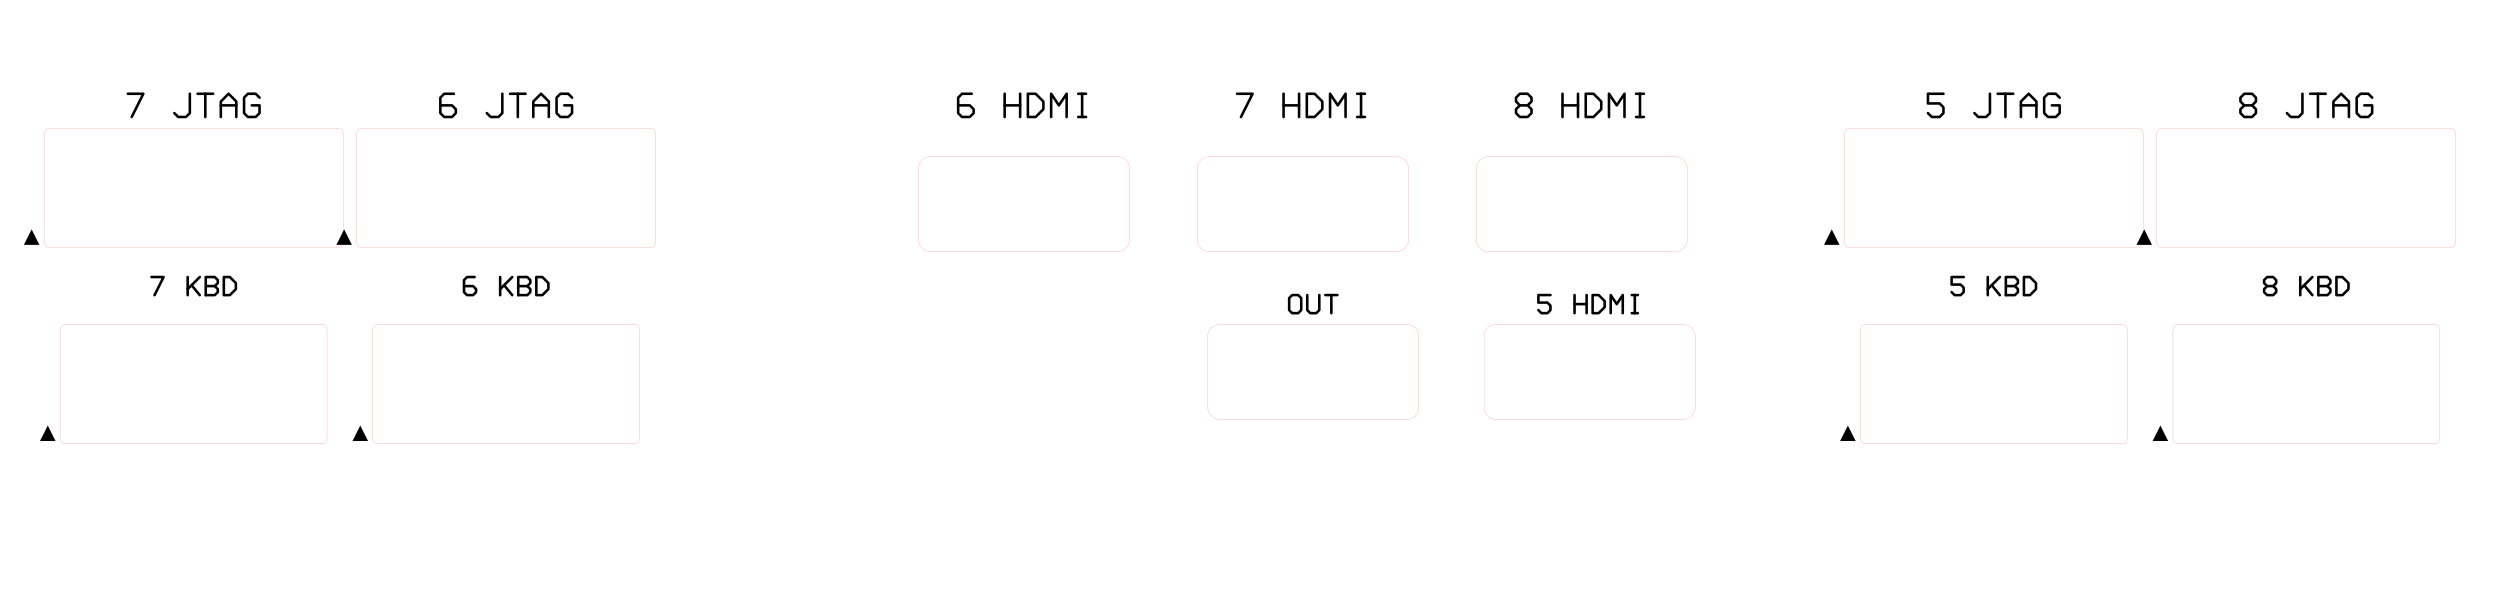
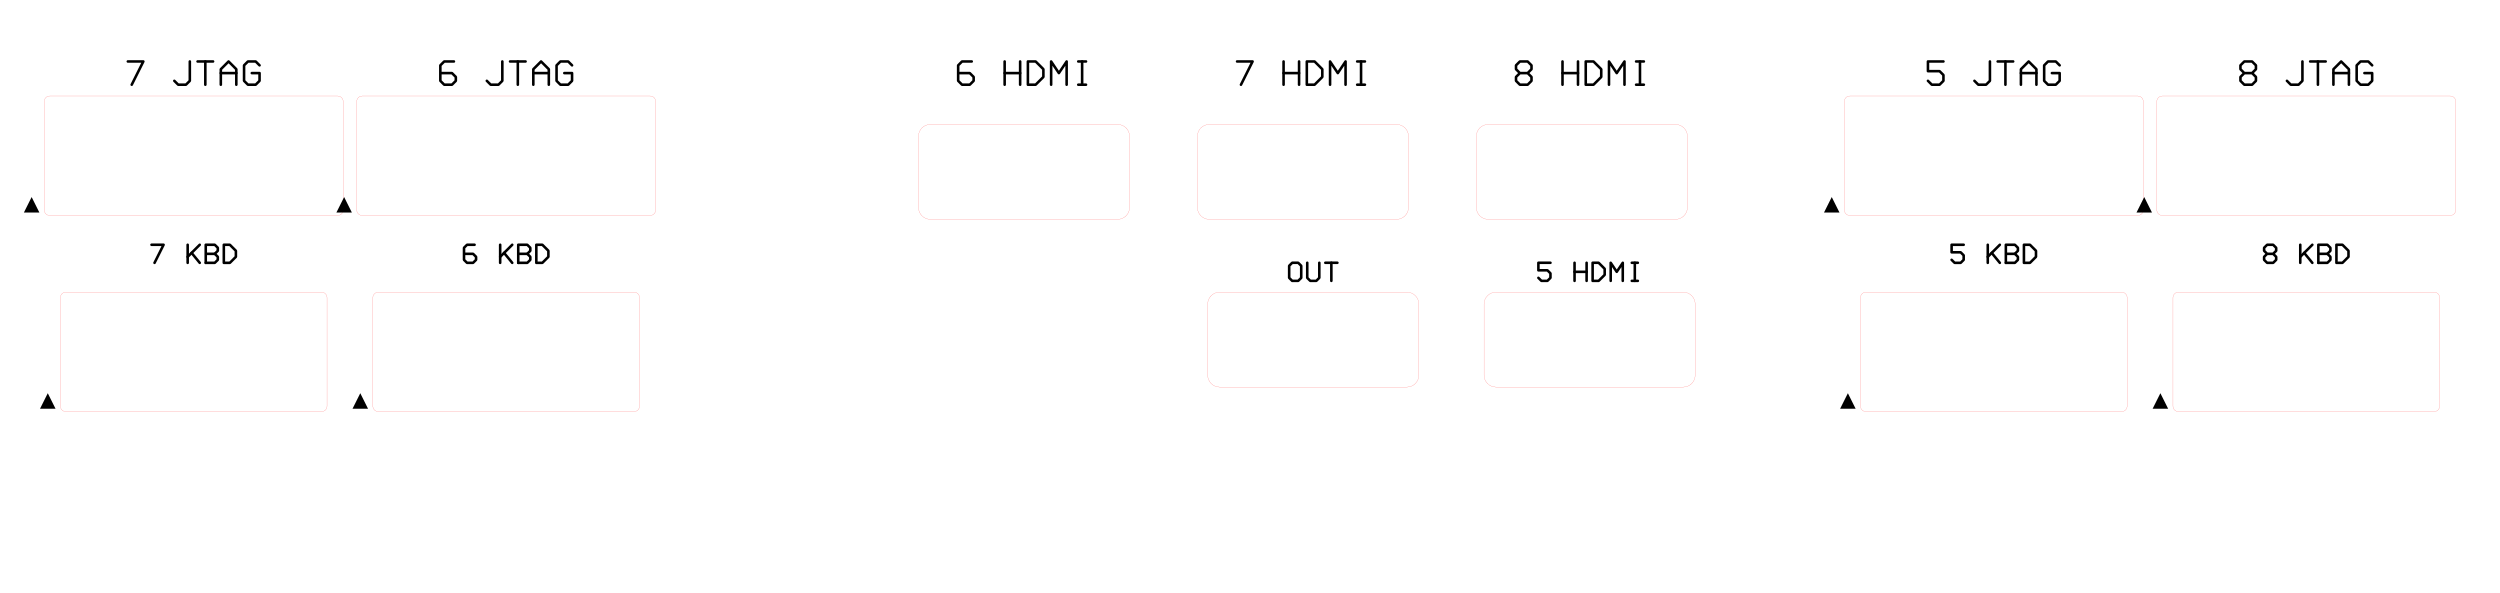
<svg xmlns="http://www.w3.org/2000/svg" width="193.600mm" height="45.900mm" viewBox="0 0 193.600 45.900" version="1.1">
  <g id="cut">
-     <path d="M 72.05,12.135 L 86.55,12.135 A 0.925,0.925 0 0 1 87.475,13.06 L 87.475,18.56 A 0.925,0.925 0 0 1 86.55,19.485 L 72.05,19.485 A 0.925,0.925 0 0 1 71.125,18.56 L 71.125,13.06 A 0.925,0.925 0 0 1 72.05,12.135 Z" style="fill:none;stroke:#ff0000;stroke-width:0.01" />
-     <path d="M 93.65,12.135 L 108.15,12.135 A 0.925,0.925 0 0 1 109.075,13.06 L 109.075,18.56 A 0.925,0.925 0 0 1 108.15,19.485 L 93.65,19.485 A 0.925,0.925 0 0 1 92.725,18.56 L 92.725,13.06 A 0.925,0.925 0 0 1 93.65,12.135 Z" style="fill:none;stroke:#ff0000;stroke-width:0.01" />
-     <path d="M 115.25,12.135 L 129.75,12.135 A 0.925,0.925 0 0 1 130.675,13.06 L 130.675,18.56 A 0.925,0.925 0 0 1 129.75,19.485 L 115.25,19.485 A 0.925,0.925 0 0 1 114.325,18.56 L 114.325,13.06 A 0.925,0.925 0 0 1 115.25,12.135 Z" style="fill:none;stroke:#ff0000;stroke-width:0.01" />
-     <path d="M 143.25,9.935 L 165.55,9.935 A 0.425,0.425 0 0 1 165.975,10.36 L 165.975,18.76 A 0.425,0.425 0 0 1 165.55,19.185 L 143.25,19.185 A 0.425,0.425 0 0 1 142.825,18.76 L 142.825,10.36 A 0.425,0.425 0 0 1 143.25,9.935 Z" style="fill:none;stroke:#ff0000;stroke-width:0.01" />
-     <path d="M 144.5,25.125 L 164.3,25.125 A 0.425,0.425 0 0 1 164.725,25.55 L 164.725,33.95 A 0.425,0.425 0 0 1 164.3,34.375 L 144.5,34.375 A 0.425,0.425 0 0 1 144.075,33.95 L 144.075,25.55 A 0.425,0.425 0 0 1 144.5,25.125 Z" style="fill:none;stroke:#ff0000;stroke-width:0.01" />
-     <path d="M 28.05,9.935 L 50.35,9.935 A 0.425,0.425 0 0 1 50.775,10.36 L 50.775,18.76 A 0.425,0.425 0 0 1 50.35,19.185 L 28.05,19.185 A 0.425,0.425 0 0 1 27.625,18.76 L 27.625,10.36 A 0.425,0.425 0 0 1 28.05,9.935 Z" style="fill:none;stroke:#ff0000;stroke-width:0.01" />
-     <path d="M 29.3,25.125 L 49.1,25.125 A 0.425,0.425 0 0 1 49.525,25.55 L 49.525,33.95 A 0.425,0.425 0 0 1 49.1,34.375 L 29.3,34.375 A 0.425,0.425 0 0 1 28.875,33.95 L 28.875,25.55 A 0.425,0.425 0 0 1 29.3,25.125 Z" style="fill:none;stroke:#ff0000;stroke-width:0.01" />
-     <path d="M 3.85,9.935 L 26.15,9.935 A 0.425,0.425 0 0 1 26.575,10.36 L 26.575,18.76 A 0.425,0.425 0 0 1 26.15,19.185 L 3.85,19.185 A 0.425,0.425 0 0 1 3.425,18.76 L 3.425,10.36 A 0.425,0.425 0 0 1 3.85,9.935 Z" style="fill:none;stroke:#ff0000;stroke-width:0.01" />
-     <path d="M 5.1,25.125 L 24.9,25.125 A 0.425,0.425 0 0 1 25.325,25.55 L 25.325,33.95 A 0.425,0.425 0 0 1 24.9,34.375 L 5.1,34.375 A 0.425,0.425 0 0 1 4.675,33.95 L 4.675,25.55 A 0.425,0.425 0 0 1 5.1,25.125 Z" style="fill:none;stroke:#ff0000;stroke-width:0.01" />
-     <path d="M 167.45,9.935 L 189.75,9.935 A 0.425,0.425 0 0 1 190.175,10.36 L 190.175,18.76 A 0.425,0.425 0 0 1 189.75,19.185 L 167.45,19.185 A 0.425,0.425 0 0 1 167.025,18.76 L 167.025,10.36 A 0.425,0.425 0 0 1 167.45,9.935 Z" style="fill:none;stroke:#ff0000;stroke-width:0.01" />
-     <path d="M 168.7,25.125 L 188.5,25.125 A 0.425,0.425 0 0 1 188.925,25.55 L 188.925,33.95 A 0.425,0.425 0 0 1 188.5,34.375 L 168.7,34.375 A 0.425,0.425 0 0 1 168.275,33.95 L 168.275,25.55 A 0.425,0.425 0 0 1 168.7,25.125 Z" style="fill:none;stroke:#ff0000;stroke-width:0.01" />
-     <path d="M 94.45,25.125 L 108.95,25.125 A 0.925,0.925 0 0 1 109.875,26.05 L 109.875,31.55 A 0.925,0.925 0 0 1 108.95,32.475 L 94.45,32.475 A 0.925,0.925 0 0 1 93.525,31.55 L 93.525,26.05 A 0.925,0.925 0 0 1 94.45,25.125 Z" style="fill:none;stroke:#ff0000;stroke-width:0.01" />
-     <path d="M 115.85,25.125 L 130.35,25.125 A 0.925,0.925 0 0 1 131.275,26.05 L 131.275,31.55 A 0.925,0.925 0 0 1 130.35,32.475 L 115.85,32.475 A 0.925,0.925 0 0 1 114.925,31.55 L 114.925,26.05 A 0.925,0.925 0 0 1 115.85,25.125 Z" style="fill:none;stroke:#ff0000;stroke-width:0.01" />
+     <path d="M 72.05,9.635 L 86.55,9.635 A 0.925,0.925 0 0 1 87.475,10.56 L 87.475,16.06 A 0.925,0.925 0 0 1 86.55,16.985 L 72.05,16.985 A 0.925,0.925 0 0 1 71.125,16.06 L 71.125,10.56 A 0.925,0.925 0 0 1 72.05,9.635 Z" style="fill:none;stroke:#ff0000;stroke-width:0.01" />
+     <path d="M 93.65,9.635 L 108.15,9.635 A 0.925,0.925 0 0 1 109.075,10.56 L 109.075,16.06 A 0.925,0.925 0 0 1 108.15,16.985 L 93.65,16.985 A 0.925,0.925 0 0 1 92.725,16.06 L 92.725,10.56 A 0.925,0.925 0 0 1 93.65,9.635 Z" style="fill:none;stroke:#ff0000;stroke-width:0.01" />
+     <path d="M 115.25,9.635 L 129.75,9.635 A 0.925,0.925 0 0 1 130.675,10.56 L 130.675,16.06 A 0.925,0.925 0 0 1 129.75,16.985 L 115.25,16.985 A 0.925,0.925 0 0 1 114.325,16.06 L 114.325,10.56 A 0.925,0.925 0 0 1 115.25,9.635 Z" style="fill:none;stroke:#ff0000;stroke-width:0.01" />
+     <path d="M 143.25,7.435 L 165.55,7.435 A 0.425,0.425 0 0 1 165.975,7.86 L 165.975,16.26 A 0.425,0.425 0 0 1 165.55,16.685 L 143.25,16.685 A 0.425,0.425 0 0 1 142.825,16.26 L 142.825,7.86 A 0.425,0.425 0 0 1 143.25,7.435 Z" style="fill:none;stroke:#ff0000;stroke-width:0.01" />
+     <path d="M 144.5,22.625 L 164.3,22.625 A 0.425,0.425 0 0 1 164.725,23.05 L 164.725,31.45 A 0.425,0.425 0 0 1 164.3,31.875 L 144.5,31.875 A 0.425,0.425 0 0 1 144.075,31.45 L 144.075,23.05 A 0.425,0.425 0 0 1 144.5,22.625 Z" style="fill:none;stroke:#ff0000;stroke-width:0.01" />
+     <path d="M 28.05,7.435 L 50.35,7.435 A 0.425,0.425 0 0 1 50.775,7.86 L 50.775,16.26 A 0.425,0.425 0 0 1 50.35,16.685 L 28.05,16.685 A 0.425,0.425 0 0 1 27.625,16.26 L 27.625,7.86 A 0.425,0.425 0 0 1 28.05,7.435 Z" style="fill:none;stroke:#ff0000;stroke-width:0.01" />
+     <path d="M 29.3,22.625 L 49.1,22.625 A 0.425,0.425 0 0 1 49.525,23.05 L 49.525,31.45 A 0.425,0.425 0 0 1 49.1,31.875 L 29.3,31.875 A 0.425,0.425 0 0 1 28.875,31.45 L 28.875,23.05 A 0.425,0.425 0 0 1 29.3,22.625 Z" style="fill:none;stroke:#ff0000;stroke-width:0.01" />
+     <path d="M 3.85,7.435 L 26.15,7.435 A 0.425,0.425 0 0 1 26.575,7.86 L 26.575,16.26 A 0.425,0.425 0 0 1 26.15,16.685 L 3.85,16.685 A 0.425,0.425 0 0 1 3.425,16.26 L 3.425,7.86 A 0.425,0.425 0 0 1 3.85,7.435 Z" style="fill:none;stroke:#ff0000;stroke-width:0.01" />
+     <path d="M 5.1,22.625 L 24.9,22.625 A 0.425,0.425 0 0 1 25.325,23.05 L 25.325,31.45 A 0.425,0.425 0 0 1 24.9,31.875 L 5.1,31.875 A 0.425,0.425 0 0 1 4.675,31.45 L 4.675,23.05 A 0.425,0.425 0 0 1 5.1,22.625 Z" style="fill:none;stroke:#ff0000;stroke-width:0.01" />
+     <path d="M 167.45,7.435 L 189.75,7.435 A 0.425,0.425 0 0 1 190.175,7.86 L 190.175,16.26 A 0.425,0.425 0 0 1 189.75,16.685 L 167.45,16.685 A 0.425,0.425 0 0 1 167.025,16.26 L 167.025,7.86 A 0.425,0.425 0 0 1 167.45,7.435 Z" style="fill:none;stroke:#ff0000;stroke-width:0.01" />
+     <path d="M 168.7,22.625 L 188.5,22.625 A 0.425,0.425 0 0 1 188.925,23.05 L 188.925,31.45 A 0.425,0.425 0 0 1 188.5,31.875 L 168.7,31.875 A 0.425,0.425 0 0 1 168.275,31.45 L 168.275,23.05 A 0.425,0.425 0 0 1 168.7,22.625 Z" style="fill:none;stroke:#ff0000;stroke-width:0.01" />
+     <path d="M 94.45,22.625 L 108.95,22.625 A 0.925,0.925 0 0 1 109.875,23.55 L 109.875,29.05 A 0.925,0.925 0 0 1 108.95,29.975 L 94.45,29.975 A 0.925,0.925 0 0 1 93.525,29.05 L 93.525,23.55 A 0.925,0.925 0 0 1 94.45,22.625 Z" style="fill:none;stroke:#ff0000;stroke-width:0.01" />
+     <path d="M 115.85,22.625 L 130.35,22.625 A 0.925,0.925 0 0 1 131.275,23.55 L 131.275,29.05 A 0.925,0.925 0 0 1 130.35,29.975 L 115.85,29.975 A 0.925,0.925 0 0 1 114.925,29.05 L 114.925,23.55 A 0.925,0.925 0 0 1 115.85,22.625 Z" style="fill:none;stroke:#ff0000;stroke-width:0.01" />
  </g>
  <g id="engrave">
-     <path d="M 75.25,7.26 L 74.5,7.26 L 74.2,7.56 L 74.2,8.76 L 74.5,9.06 L 75.1,9.06 L 75.4,8.76 L 75.4,8.46 L 75.1,8.16 L 74.2,8.16" style="fill:none;stroke:#000000;stroke-width:0.2;stroke-linecap:round;stroke-linejoin:round" />
-     <path d="M 77.8,9.06 L 77.8,7.26" style="fill:none;stroke:#000000;stroke-width:0.2;stroke-linecap:round;stroke-linejoin:round" />
-     <path d="M 79,9.06 L 79,7.26" style="fill:none;stroke:#000000;stroke-width:0.2;stroke-linecap:round;stroke-linejoin:round" />
-     <path d="M 77.8,8.16 L 79,8.16" style="fill:none;stroke:#000000;stroke-width:0.2;stroke-linecap:round;stroke-linejoin:round" />
-     <path d="M 79.6,9.06 L 79.6,7.26 L 80.2,7.26 L 80.8,7.86 L 80.8,8.46 L 80.2,9.06 L 79.6,9.06" style="fill:none;stroke:#000000;stroke-width:0.2;stroke-linecap:round;stroke-linejoin:round" />
-     <path d="M 81.4,9.06 L 81.4,7.26 L 82,8.16 L 82.6,7.26 L 82.6,9.06" style="fill:none;stroke:#000000;stroke-width:0.2;stroke-linecap:round;stroke-linejoin:round" />
-     <path d="M 83.5,7.26 L 84.1,7.26" style="fill:none;stroke:#000000;stroke-width:0.2;stroke-linecap:round;stroke-linejoin:round" />
-     <path d="M 83.8,7.26 L 83.8,9.06" style="fill:none;stroke:#000000;stroke-width:0.2;stroke-linecap:round;stroke-linejoin:round" />
-     <path d="M 83.5,9.06 L 84.1,9.06" style="fill:none;stroke:#000000;stroke-width:0.2;stroke-linecap:round;stroke-linejoin:round" />
-     <path d="M 95.8,7.26 L 97,7.26 L 96.1,9.06" style="fill:none;stroke:#000000;stroke-width:0.2;stroke-linecap:round;stroke-linejoin:round" />
-     <path d="M 99.4,9.06 L 99.4,7.26" style="fill:none;stroke:#000000;stroke-width:0.2;stroke-linecap:round;stroke-linejoin:round" />
-     <path d="M 100.6,9.06 L 100.6,7.26" style="fill:none;stroke:#000000;stroke-width:0.2;stroke-linecap:round;stroke-linejoin:round" />
-     <path d="M 99.4,8.16 L 100.6,8.16" style="fill:none;stroke:#000000;stroke-width:0.2;stroke-linecap:round;stroke-linejoin:round" />
-     <path d="M 101.2,9.06 L 101.2,7.26 L 101.8,7.26 L 102.4,7.86 L 102.4,8.46 L 101.8,9.06 L 101.2,9.06" style="fill:none;stroke:#000000;stroke-width:0.2;stroke-linecap:round;stroke-linejoin:round" />
-     <path d="M 103,9.06 L 103,7.26 L 103.6,8.16 L 104.2,7.26 L 104.2,9.06" style="fill:none;stroke:#000000;stroke-width:0.2;stroke-linecap:round;stroke-linejoin:round" />
-     <path d="M 105.1,7.26 L 105.7,7.26" style="fill:none;stroke:#000000;stroke-width:0.2;stroke-linecap:round;stroke-linejoin:round" />
-     <path d="M 105.4,7.26 L 105.4,9.06" style="fill:none;stroke:#000000;stroke-width:0.2;stroke-linecap:round;stroke-linejoin:round" />
-     <path d="M 105.1,9.06 L 105.7,9.06" style="fill:none;stroke:#000000;stroke-width:0.2;stroke-linecap:round;stroke-linejoin:round" />
-     <path d="M 117.7,8.16 L 117.4,7.86 L 117.4,7.56 L 117.7,7.26 L 118.3,7.26 L 118.6,7.56 L 118.6,7.86 L 118.3,8.16 L 117.7,8.16 L 117.4,8.46 L 117.4,8.76 L 117.7,9.06 L 118.3,9.06 L 118.6,8.76 L 118.6,8.46 L 118.3,8.16" style="fill:none;stroke:#000000;stroke-width:0.2;stroke-linecap:round;stroke-linejoin:round" />
-     <path d="M 121,9.06 L 121,7.26" style="fill:none;stroke:#000000;stroke-width:0.2;stroke-linecap:round;stroke-linejoin:round" />
-     <path d="M 122.2,9.06 L 122.2,7.26" style="fill:none;stroke:#000000;stroke-width:0.2;stroke-linecap:round;stroke-linejoin:round" />
-     <path d="M 121,8.16 L 122.2,8.16" style="fill:none;stroke:#000000;stroke-width:0.2;stroke-linecap:round;stroke-linejoin:round" />
-     <path d="M 122.8,9.06 L 122.8,7.26 L 123.4,7.26 L 124,7.86 L 124,8.46 L 123.4,9.06 L 122.8,9.06" style="fill:none;stroke:#000000;stroke-width:0.2;stroke-linecap:round;stroke-linejoin:round" />
-     <path d="M 124.6,9.06 L 124.6,7.26 L 125.2,8.16 L 125.8,7.26 L 125.8,9.06" style="fill:none;stroke:#000000;stroke-width:0.2;stroke-linecap:round;stroke-linejoin:round" />
-     <path d="M 126.7,7.26 L 127.3,7.26" style="fill:none;stroke:#000000;stroke-width:0.2;stroke-linecap:round;stroke-linejoin:round" />
-     <path d="M 127,7.26 L 127,9.06" style="fill:none;stroke:#000000;stroke-width:0.2;stroke-linecap:round;stroke-linejoin:round" />
-     <path d="M 126.7,9.06 L 127.3,9.06" style="fill:none;stroke:#000000;stroke-width:0.2;stroke-linecap:round;stroke-linejoin:round" />
-     <path d="M 141.25,18.96 L 142.45,18.96 L 141.85,17.76 Z" style="fill:#000000;stroke:none" />
-     <path d="M 150.5,7.26 L 149.3,7.26 L 149.3,8.01 L 150.2,8.01 L 150.5,8.31 L 150.5,8.76 L 150.2,9.06 L 149.6,9.06 L 149.3,8.76" style="fill:none;stroke:#000000;stroke-width:0.2;stroke-linecap:round;stroke-linejoin:round" />
-     <path d="M 154.1,7.26 L 154.1,8.76 L 153.8,9.06 L 153.2,9.06 L 152.9,8.76" style="fill:none;stroke:#000000;stroke-width:0.2;stroke-linecap:round;stroke-linejoin:round" />
-     <path d="M 154.7,7.26 L 155.9,7.26" style="fill:none;stroke:#000000;stroke-width:0.2;stroke-linecap:round;stroke-linejoin:round" />
-     <path d="M 155.3,7.26 L 155.3,9.06" style="fill:none;stroke:#000000;stroke-width:0.2;stroke-linecap:round;stroke-linejoin:round" />
-     <path d="M 156.5,9.06 L 156.5,7.86 L 157.1,7.26 L 157.7,7.86 L 157.7,9.06" style="fill:none;stroke:#000000;stroke-width:0.2;stroke-linecap:round;stroke-linejoin:round" />
-     <path d="M 156.5,8.16 L 157.7,8.16" style="fill:none;stroke:#000000;stroke-width:0.2;stroke-linecap:round;stroke-linejoin:round" />
-     <path d="M 159.5,7.56 L 159.2,7.26 L 158.6,7.26 L 158.3,7.56 L 158.3,8.76 L 158.6,9.06 L 159.2,9.06 L 159.5,8.76 L 159.5,8.16 L 158.9,8.16" style="fill:none;stroke:#000000;stroke-width:0.2;stroke-linecap:round;stroke-linejoin:round" />
-     <path d="M 142.5,34.15 L 143.7,34.15 L 143.1,32.95 Z" style="fill:#000000;stroke:none" />
-     <path d="M 152.067,21.455 L 151.133,21.455 L 151.133,22.038 L 151.833,22.038 L 152.067,22.272 L 152.067,22.622 L 151.833,22.855 L 151.367,22.855 L 151.133,22.622" style="fill:none;stroke:#000000;stroke-width:0.2;stroke-linecap:round;stroke-linejoin:round" />
-     <path d="M 153.933,22.855 L 153.933,21.455" style="fill:none;stroke:#000000;stroke-width:0.2;stroke-linecap:round;stroke-linejoin:round" />
-     <path d="M 154.867,21.455 L 153.933,22.388" style="fill:none;stroke:#000000;stroke-width:0.2;stroke-linecap:round;stroke-linejoin:round" />
-     <path d="M 154.237,22.085 L 154.867,22.855" style="fill:none;stroke:#000000;stroke-width:0.2;stroke-linecap:round;stroke-linejoin:round" />
-     <path d="M 155.333,22.855 L 155.333,21.455 L 156.033,21.455 L 156.267,21.688 L 156.267,21.922 L 156.033,22.155 L 155.333,22.155" style="fill:none;stroke:#000000;stroke-width:0.2;stroke-linecap:round;stroke-linejoin:round" />
-     <path d="M 156.033,22.155 L 156.267,22.388 L 156.267,22.622 L 156.033,22.855 L 155.333,22.855" style="fill:none;stroke:#000000;stroke-width:0.2;stroke-linecap:round;stroke-linejoin:round" />
-     <path d="M 156.733,22.855 L 156.733,21.455 L 157.2,21.455 L 157.667,21.922 L 157.667,22.388 L 157.2,22.855 L 156.733,22.855" style="fill:none;stroke:#000000;stroke-width:0.2;stroke-linecap:round;stroke-linejoin:round" />
-     <path d="M 26.05,18.96 L 27.25,18.96 L 26.65,17.76 Z" style="fill:#000000;stroke:none" />
-     <path d="M 35.15,7.26 L 34.4,7.26 L 34.1,7.56 L 34.1,8.76 L 34.4,9.06 L 35,9.06 L 35.3,8.76 L 35.3,8.46 L 35,8.16 L 34.1,8.16" style="fill:none;stroke:#000000;stroke-width:0.2;stroke-linecap:round;stroke-linejoin:round" />
-     <path d="M 38.9,7.26 L 38.9,8.76 L 38.6,9.06 L 38,9.06 L 37.7,8.76" style="fill:none;stroke:#000000;stroke-width:0.2;stroke-linecap:round;stroke-linejoin:round" />
-     <path d="M 39.5,7.26 L 40.7,7.26" style="fill:none;stroke:#000000;stroke-width:0.2;stroke-linecap:round;stroke-linejoin:round" />
-     <path d="M 40.1,7.26 L 40.1,9.06" style="fill:none;stroke:#000000;stroke-width:0.2;stroke-linecap:round;stroke-linejoin:round" />
-     <path d="M 41.3,9.06 L 41.3,7.86 L 41.9,7.26 L 42.5,7.86 L 42.5,9.06" style="fill:none;stroke:#000000;stroke-width:0.2;stroke-linecap:round;stroke-linejoin:round" />
-     <path d="M 41.3,8.16 L 42.5,8.16" style="fill:none;stroke:#000000;stroke-width:0.2;stroke-linecap:round;stroke-linejoin:round" />
-     <path d="M 44.3,7.56 L 44,7.26 L 43.4,7.26 L 43.1,7.56 L 43.1,8.76 L 43.4,9.06 L 44,9.06 L 44.3,8.76 L 44.3,8.16 L 43.7,8.16" style="fill:none;stroke:#000000;stroke-width:0.2;stroke-linecap:round;stroke-linejoin:round" />
-     <path d="M 27.3,34.15 L 28.5,34.15 L 27.9,32.95 Z" style="fill:#000000;stroke:none" />
-     <path d="M 36.75,21.455 L 36.167,21.455 L 35.933,21.688 L 35.933,22.622 L 36.167,22.855 L 36.633,22.855 L 36.867,22.622 L 36.867,22.388 L 36.633,22.155 L 35.933,22.155" style="fill:none;stroke:#000000;stroke-width:0.2;stroke-linecap:round;stroke-linejoin:round" />
-     <path d="M 38.733,22.855 L 38.733,21.455" style="fill:none;stroke:#000000;stroke-width:0.2;stroke-linecap:round;stroke-linejoin:round" />
-     <path d="M 39.667,21.455 L 38.733,22.388" style="fill:none;stroke:#000000;stroke-width:0.2;stroke-linecap:round;stroke-linejoin:round" />
-     <path d="M 39.037,22.085 L 39.667,22.855" style="fill:none;stroke:#000000;stroke-width:0.2;stroke-linecap:round;stroke-linejoin:round" />
-     <path d="M 40.133,22.855 L 40.133,21.455 L 40.833,21.455 L 41.067,21.688 L 41.067,21.922 L 40.833,22.155 L 40.133,22.155" style="fill:none;stroke:#000000;stroke-width:0.2;stroke-linecap:round;stroke-linejoin:round" />
-     <path d="M 40.833,22.155 L 41.067,22.388 L 41.067,22.622 L 40.833,22.855 L 40.133,22.855" style="fill:none;stroke:#000000;stroke-width:0.2;stroke-linecap:round;stroke-linejoin:round" />
-     <path d="M 41.533,22.855 L 41.533,21.455 L 42,21.455 L 42.467,21.922 L 42.467,22.388 L 42,22.855 L 41.533,22.855" style="fill:none;stroke:#000000;stroke-width:0.2;stroke-linecap:round;stroke-linejoin:round" />
-     <path d="M 1.85,18.96 L 3.05,18.96 L 2.45,17.76 Z" style="fill:#000000;stroke:none" />
-     <path d="M 9.9,7.26 L 11.1,7.26 L 10.2,9.06" style="fill:none;stroke:#000000;stroke-width:0.2;stroke-linecap:round;stroke-linejoin:round" />
-     <path d="M 14.7,7.26 L 14.7,8.76 L 14.4,9.06 L 13.8,9.06 L 13.5,8.76" style="fill:none;stroke:#000000;stroke-width:0.2;stroke-linecap:round;stroke-linejoin:round" />
-     <path d="M 15.3,7.26 L 16.5,7.26" style="fill:none;stroke:#000000;stroke-width:0.2;stroke-linecap:round;stroke-linejoin:round" />
-     <path d="M 15.9,7.26 L 15.9,9.06" style="fill:none;stroke:#000000;stroke-width:0.2;stroke-linecap:round;stroke-linejoin:round" />
-     <path d="M 17.1,9.06 L 17.1,7.86 L 17.7,7.26 L 18.3,7.86 L 18.3,9.06" style="fill:none;stroke:#000000;stroke-width:0.2;stroke-linecap:round;stroke-linejoin:round" />
-     <path d="M 17.1,8.16 L 18.3,8.16" style="fill:none;stroke:#000000;stroke-width:0.2;stroke-linecap:round;stroke-linejoin:round" />
-     <path d="M 20.1,7.56 L 19.8,7.26 L 19.2,7.26 L 18.9,7.56 L 18.9,8.76 L 19.2,9.06 L 19.8,9.06 L 20.1,8.76 L 20.1,8.16 L 19.5,8.16" style="fill:none;stroke:#000000;stroke-width:0.2;stroke-linecap:round;stroke-linejoin:round" />
-     <path d="M 3.1,34.15 L 4.3,34.15 L 3.7,32.95 Z" style="fill:#000000;stroke:none" />
-     <path d="M 11.733,21.455 L 12.667,21.455 L 11.967,22.855" style="fill:none;stroke:#000000;stroke-width:0.2;stroke-linecap:round;stroke-linejoin:round" />
-     <path d="M 14.533,22.855 L 14.533,21.455" style="fill:none;stroke:#000000;stroke-width:0.2;stroke-linecap:round;stroke-linejoin:round" />
-     <path d="M 15.467,21.455 L 14.533,22.388" style="fill:none;stroke:#000000;stroke-width:0.2;stroke-linecap:round;stroke-linejoin:round" />
-     <path d="M 14.837,22.085 L 15.467,22.855" style="fill:none;stroke:#000000;stroke-width:0.2;stroke-linecap:round;stroke-linejoin:round" />
-     <path d="M 15.933,22.855 L 15.933,21.455 L 16.633,21.455 L 16.867,21.688 L 16.867,21.922 L 16.633,22.155 L 15.933,22.155" style="fill:none;stroke:#000000;stroke-width:0.2;stroke-linecap:round;stroke-linejoin:round" />
-     <path d="M 16.633,22.155 L 16.867,22.388 L 16.867,22.622 L 16.633,22.855 L 15.933,22.855" style="fill:none;stroke:#000000;stroke-width:0.2;stroke-linecap:round;stroke-linejoin:round" />
-     <path d="M 17.333,22.855 L 17.333,21.455 L 17.8,21.455 L 18.267,21.922 L 18.267,22.388 L 17.8,22.855 L 17.333,22.855" style="fill:none;stroke:#000000;stroke-width:0.2;stroke-linecap:round;stroke-linejoin:round" />
-     <path d="M 165.45,18.96 L 166.65,18.96 L 166.05,17.76 Z" style="fill:#000000;stroke:none" />
-     <path d="M 173.8,8.16 L 173.5,7.86 L 173.5,7.56 L 173.8,7.26 L 174.4,7.26 L 174.7,7.56 L 174.7,7.86 L 174.4,8.16 L 173.8,8.16 L 173.5,8.46 L 173.5,8.76 L 173.8,9.06 L 174.4,9.06 L 174.7,8.76 L 174.7,8.46 L 174.4,8.16" style="fill:none;stroke:#000000;stroke-width:0.2;stroke-linecap:round;stroke-linejoin:round" />
-     <path d="M 178.3,7.26 L 178.3,8.76 L 178,9.06 L 177.4,9.06 L 177.1,8.76" style="fill:none;stroke:#000000;stroke-width:0.2;stroke-linecap:round;stroke-linejoin:round" />
-     <path d="M 178.9,7.26 L 180.1,7.26" style="fill:none;stroke:#000000;stroke-width:0.2;stroke-linecap:round;stroke-linejoin:round" />
-     <path d="M 179.5,7.26 L 179.5,9.06" style="fill:none;stroke:#000000;stroke-width:0.2;stroke-linecap:round;stroke-linejoin:round" />
-     <path d="M 180.7,9.06 L 180.7,7.86 L 181.3,7.26 L 181.9,7.86 L 181.9,9.06" style="fill:none;stroke:#000000;stroke-width:0.2;stroke-linecap:round;stroke-linejoin:round" />
-     <path d="M 180.7,8.16 L 181.9,8.16" style="fill:none;stroke:#000000;stroke-width:0.2;stroke-linecap:round;stroke-linejoin:round" />
-     <path d="M 183.7,7.56 L 183.4,7.26 L 182.8,7.26 L 182.5,7.56 L 182.5,8.76 L 182.8,9.06 L 183.4,9.06 L 183.7,8.76 L 183.7,8.16 L 183.1,8.16" style="fill:none;stroke:#000000;stroke-width:0.2;stroke-linecap:round;stroke-linejoin:round" />
-     <path d="M 166.7,34.15 L 167.9,34.15 L 167.3,32.95 Z" style="fill:#000000;stroke:none" />
-     <path d="M 175.567,22.155 L 175.333,21.922 L 175.333,21.688 L 175.567,21.455 L 176.033,21.455 L 176.267,21.688 L 176.267,21.922 L 176.033,22.155 L 175.567,22.155 L 175.333,22.388 L 175.333,22.622 L 175.567,22.855 L 176.033,22.855 L 176.267,22.622 L 176.267,22.388 L 176.033,22.155" style="fill:none;stroke:#000000;stroke-width:0.2;stroke-linecap:round;stroke-linejoin:round" />
-     <path d="M 178.133,22.855 L 178.133,21.455" style="fill:none;stroke:#000000;stroke-width:0.2;stroke-linecap:round;stroke-linejoin:round" />
-     <path d="M 179.067,21.455 L 178.133,22.388" style="fill:none;stroke:#000000;stroke-width:0.2;stroke-linecap:round;stroke-linejoin:round" />
-     <path d="M 178.437,22.085 L 179.067,22.855" style="fill:none;stroke:#000000;stroke-width:0.2;stroke-linecap:round;stroke-linejoin:round" />
-     <path d="M 179.533,22.855 L 179.533,21.455 L 180.233,21.455 L 180.467,21.688 L 180.467,21.922 L 180.233,22.155 L 179.533,22.155" style="fill:none;stroke:#000000;stroke-width:0.2;stroke-linecap:round;stroke-linejoin:round" />
-     <path d="M 180.233,22.155 L 180.467,22.388 L 180.467,22.622 L 180.233,22.855 L 179.533,22.855" style="fill:none;stroke:#000000;stroke-width:0.2;stroke-linecap:round;stroke-linejoin:round" />
-     <path d="M 180.933,22.855 L 180.933,21.455 L 181.4,21.455 L 181.867,21.922 L 181.867,22.388 L 181.4,22.855 L 180.933,22.855" style="fill:none;stroke:#000000;stroke-width:0.2;stroke-linecap:round;stroke-linejoin:round" />
-     <path d="M 100.067,24.25 L 99.833,24.017 L 99.833,23.083 L 100.067,22.85 L 100.533,22.85 L 100.767,23.083 L 100.767,24.017 L 100.533,24.25 L 100.067,24.25" style="fill:none;stroke:#000000;stroke-width:0.2;stroke-linecap:round;stroke-linejoin:round" />
-     <path d="M 101.233,22.85 L 101.233,24.017 L 101.467,24.25 L 101.933,24.25 L 102.167,24.017 L 102.167,22.85" style="fill:none;stroke:#000000;stroke-width:0.2;stroke-linecap:round;stroke-linejoin:round" />
-     <path d="M 102.633,22.85 L 103.567,22.85" style="fill:none;stroke:#000000;stroke-width:0.2;stroke-linecap:round;stroke-linejoin:round" />
-     <path d="M 103.1,22.85 L 103.1,24.25" style="fill:none;stroke:#000000;stroke-width:0.2;stroke-linecap:round;stroke-linejoin:round" />
-     <path d="M 120.067,22.85 L 119.133,22.85 L 119.133,23.433 L 119.833,23.433 L 120.067,23.667 L 120.067,24.017 L 119.833,24.25 L 119.367,24.25 L 119.133,24.017" style="fill:none;stroke:#000000;stroke-width:0.2;stroke-linecap:round;stroke-linejoin:round" />
-     <path d="M 121.933,24.25 L 121.933,22.85" style="fill:none;stroke:#000000;stroke-width:0.2;stroke-linecap:round;stroke-linejoin:round" />
-     <path d="M 122.867,24.25 L 122.867,22.85" style="fill:none;stroke:#000000;stroke-width:0.2;stroke-linecap:round;stroke-linejoin:round" />
-     <path d="M 121.933,23.55 L 122.867,23.55" style="fill:none;stroke:#000000;stroke-width:0.2;stroke-linecap:round;stroke-linejoin:round" />
-     <path d="M 123.333,24.25 L 123.333,22.85 L 123.8,22.85 L 124.267,23.317 L 124.267,23.783 L 123.8,24.25 L 123.333,24.25" style="fill:none;stroke:#000000;stroke-width:0.2;stroke-linecap:round;stroke-linejoin:round" />
-     <path d="M 124.733,24.25 L 124.733,22.85 L 125.2,23.55 L 125.667,22.85 L 125.667,24.25" style="fill:none;stroke:#000000;stroke-width:0.2;stroke-linecap:round;stroke-linejoin:round" />
-     <path d="M 126.367,22.85 L 126.833,22.85" style="fill:none;stroke:#000000;stroke-width:0.2;stroke-linecap:round;stroke-linejoin:round" />
-     <path d="M 126.6,22.85 L 126.6,24.25" style="fill:none;stroke:#000000;stroke-width:0.2;stroke-linecap:round;stroke-linejoin:round" />
-     <path d="M 126.367,24.25 L 126.833,24.25" style="fill:none;stroke:#000000;stroke-width:0.2;stroke-linecap:round;stroke-linejoin:round" />
+     <path d="M 75.25,4.76 L 74.5,4.76 L 74.2,5.06 L 74.2,6.26 L 74.5,6.56 L 75.1,6.56 L 75.4,6.26 L 75.4,5.96 L 75.1,5.66 L 74.2,5.66" style="fill:none;stroke:#000000;stroke-width:0.2;stroke-linecap:round;stroke-linejoin:round" />
+     <path d="M 77.8,6.56 L 77.8,4.76" style="fill:none;stroke:#000000;stroke-width:0.2;stroke-linecap:round;stroke-linejoin:round" />
+     <path d="M 79,6.56 L 79,4.76" style="fill:none;stroke:#000000;stroke-width:0.2;stroke-linecap:round;stroke-linejoin:round" />
+     <path d="M 77.8,5.66 L 79,5.66" style="fill:none;stroke:#000000;stroke-width:0.2;stroke-linecap:round;stroke-linejoin:round" />
+     <path d="M 79.6,6.56 L 79.6,4.76 L 80.2,4.76 L 80.8,5.36 L 80.8,5.96 L 80.2,6.56 L 79.6,6.56" style="fill:none;stroke:#000000;stroke-width:0.2;stroke-linecap:round;stroke-linejoin:round" />
+     <path d="M 81.4,6.56 L 81.4,4.76 L 82,5.66 L 82.6,4.76 L 82.6,6.56" style="fill:none;stroke:#000000;stroke-width:0.2;stroke-linecap:round;stroke-linejoin:round" />
+     <path d="M 83.5,4.76 L 84.1,4.76" style="fill:none;stroke:#000000;stroke-width:0.2;stroke-linecap:round;stroke-linejoin:round" />
+     <path d="M 83.8,4.76 L 83.8,6.56" style="fill:none;stroke:#000000;stroke-width:0.2;stroke-linecap:round;stroke-linejoin:round" />
+     <path d="M 83.5,6.56 L 84.1,6.56" style="fill:none;stroke:#000000;stroke-width:0.2;stroke-linecap:round;stroke-linejoin:round" />
+     <path d="M 95.8,4.76 L 97,4.76 L 96.1,6.56" style="fill:none;stroke:#000000;stroke-width:0.2;stroke-linecap:round;stroke-linejoin:round" />
+     <path d="M 99.4,6.56 L 99.4,4.76" style="fill:none;stroke:#000000;stroke-width:0.2;stroke-linecap:round;stroke-linejoin:round" />
+     <path d="M 100.6,6.56 L 100.6,4.76" style="fill:none;stroke:#000000;stroke-width:0.2;stroke-linecap:round;stroke-linejoin:round" />
+     <path d="M 99.4,5.66 L 100.6,5.66" style="fill:none;stroke:#000000;stroke-width:0.2;stroke-linecap:round;stroke-linejoin:round" />
+     <path d="M 101.2,6.56 L 101.2,4.76 L 101.8,4.76 L 102.4,5.36 L 102.4,5.96 L 101.8,6.56 L 101.2,6.56" style="fill:none;stroke:#000000;stroke-width:0.2;stroke-linecap:round;stroke-linejoin:round" />
+     <path d="M 103,6.56 L 103,4.76 L 103.6,5.66 L 104.2,4.76 L 104.2,6.56" style="fill:none;stroke:#000000;stroke-width:0.2;stroke-linecap:round;stroke-linejoin:round" />
+     <path d="M 105.1,4.76 L 105.7,4.76" style="fill:none;stroke:#000000;stroke-width:0.2;stroke-linecap:round;stroke-linejoin:round" />
+     <path d="M 105.4,4.76 L 105.4,6.56" style="fill:none;stroke:#000000;stroke-width:0.2;stroke-linecap:round;stroke-linejoin:round" />
+     <path d="M 105.1,6.56 L 105.7,6.56" style="fill:none;stroke:#000000;stroke-width:0.2;stroke-linecap:round;stroke-linejoin:round" />
+     <path d="M 117.7,5.66 L 117.4,5.36 L 117.4,5.06 L 117.7,4.76 L 118.3,4.76 L 118.6,5.06 L 118.6,5.36 L 118.3,5.66 L 117.7,5.66 L 117.4,5.96 L 117.4,6.26 L 117.7,6.56 L 118.3,6.56 L 118.6,6.26 L 118.6,5.96 L 118.3,5.66" style="fill:none;stroke:#000000;stroke-width:0.2;stroke-linecap:round;stroke-linejoin:round" />
+     <path d="M 121,6.56 L 121,4.76" style="fill:none;stroke:#000000;stroke-width:0.2;stroke-linecap:round;stroke-linejoin:round" />
+     <path d="M 122.2,6.56 L 122.2,4.76" style="fill:none;stroke:#000000;stroke-width:0.2;stroke-linecap:round;stroke-linejoin:round" />
+     <path d="M 121,5.66 L 122.2,5.66" style="fill:none;stroke:#000000;stroke-width:0.2;stroke-linecap:round;stroke-linejoin:round" />
+     <path d="M 122.8,6.56 L 122.8,4.76 L 123.4,4.76 L 124,5.36 L 124,5.96 L 123.4,6.56 L 122.8,6.56" style="fill:none;stroke:#000000;stroke-width:0.2;stroke-linecap:round;stroke-linejoin:round" />
+     <path d="M 124.6,6.56 L 124.6,4.76 L 125.2,5.66 L 125.8,4.76 L 125.8,6.56" style="fill:none;stroke:#000000;stroke-width:0.2;stroke-linecap:round;stroke-linejoin:round" />
+     <path d="M 126.7,4.76 L 127.3,4.76" style="fill:none;stroke:#000000;stroke-width:0.2;stroke-linecap:round;stroke-linejoin:round" />
+     <path d="M 127,4.76 L 127,6.56" style="fill:none;stroke:#000000;stroke-width:0.2;stroke-linecap:round;stroke-linejoin:round" />
+     <path d="M 126.7,6.56 L 127.3,6.56" style="fill:none;stroke:#000000;stroke-width:0.2;stroke-linecap:round;stroke-linejoin:round" />
+     <path d="M 141.25,16.46 L 142.45,16.46 L 141.85,15.26 Z" style="fill:#000000;stroke:none" />
+     <path d="M 150.5,4.76 L 149.3,4.76 L 149.3,5.51 L 150.2,5.51 L 150.5,5.81 L 150.5,6.26 L 150.2,6.56 L 149.6,6.56 L 149.3,6.26" style="fill:none;stroke:#000000;stroke-width:0.2;stroke-linecap:round;stroke-linejoin:round" />
+     <path d="M 154.1,4.76 L 154.1,6.26 L 153.8,6.56 L 153.2,6.56 L 152.9,6.26" style="fill:none;stroke:#000000;stroke-width:0.2;stroke-linecap:round;stroke-linejoin:round" />
+     <path d="M 154.7,4.76 L 155.9,4.76" style="fill:none;stroke:#000000;stroke-width:0.2;stroke-linecap:round;stroke-linejoin:round" />
+     <path d="M 155.3,4.76 L 155.3,6.56" style="fill:none;stroke:#000000;stroke-width:0.2;stroke-linecap:round;stroke-linejoin:round" />
+     <path d="M 156.5,6.56 L 156.5,5.36 L 157.1,4.76 L 157.7,5.36 L 157.7,6.56" style="fill:none;stroke:#000000;stroke-width:0.2;stroke-linecap:round;stroke-linejoin:round" />
+     <path d="M 156.5,5.66 L 157.7,5.66" style="fill:none;stroke:#000000;stroke-width:0.2;stroke-linecap:round;stroke-linejoin:round" />
+     <path d="M 159.5,5.06 L 159.2,4.76 L 158.6,4.76 L 158.3,5.06 L 158.3,6.26 L 158.6,6.56 L 159.2,6.56 L 159.5,6.26 L 159.5,5.66 L 158.9,5.66" style="fill:none;stroke:#000000;stroke-width:0.2;stroke-linecap:round;stroke-linejoin:round" />
+     <path d="M 142.5,31.65 L 143.7,31.65 L 143.1,30.45 Z" style="fill:#000000;stroke:none" />
+     <path d="M 152.067,18.955 L 151.133,18.955 L 151.133,19.538 L 151.833,19.538 L 152.067,19.772 L 152.067,20.122 L 151.833,20.355 L 151.367,20.355 L 151.133,20.122" style="fill:none;stroke:#000000;stroke-width:0.2;stroke-linecap:round;stroke-linejoin:round" />
+     <path d="M 153.933,20.355 L 153.933,18.955" style="fill:none;stroke:#000000;stroke-width:0.2;stroke-linecap:round;stroke-linejoin:round" />
+     <path d="M 154.867,18.955 L 153.933,19.888" style="fill:none;stroke:#000000;stroke-width:0.2;stroke-linecap:round;stroke-linejoin:round" />
+     <path d="M 154.237,19.585 L 154.867,20.355" style="fill:none;stroke:#000000;stroke-width:0.2;stroke-linecap:round;stroke-linejoin:round" />
+     <path d="M 155.333,20.355 L 155.333,18.955 L 156.033,18.955 L 156.267,19.188 L 156.267,19.422 L 156.033,19.655 L 155.333,19.655" style="fill:none;stroke:#000000;stroke-width:0.2;stroke-linecap:round;stroke-linejoin:round" />
+     <path d="M 156.033,19.655 L 156.267,19.888 L 156.267,20.122 L 156.033,20.355 L 155.333,20.355" style="fill:none;stroke:#000000;stroke-width:0.2;stroke-linecap:round;stroke-linejoin:round" />
+     <path d="M 156.733,20.355 L 156.733,18.955 L 157.2,18.955 L 157.667,19.422 L 157.667,19.888 L 157.2,20.355 L 156.733,20.355" style="fill:none;stroke:#000000;stroke-width:0.2;stroke-linecap:round;stroke-linejoin:round" />
+     <path d="M 26.05,16.46 L 27.25,16.46 L 26.65,15.26 Z" style="fill:#000000;stroke:none" />
+     <path d="M 35.15,4.76 L 34.4,4.76 L 34.1,5.06 L 34.1,6.26 L 34.4,6.56 L 35,6.56 L 35.3,6.26 L 35.3,5.96 L 35,5.66 L 34.1,5.66" style="fill:none;stroke:#000000;stroke-width:0.2;stroke-linecap:round;stroke-linejoin:round" />
+     <path d="M 38.9,4.76 L 38.9,6.26 L 38.6,6.56 L 38,6.56 L 37.7,6.26" style="fill:none;stroke:#000000;stroke-width:0.2;stroke-linecap:round;stroke-linejoin:round" />
+     <path d="M 39.5,4.76 L 40.7,4.76" style="fill:none;stroke:#000000;stroke-width:0.2;stroke-linecap:round;stroke-linejoin:round" />
+     <path d="M 40.1,4.76 L 40.1,6.56" style="fill:none;stroke:#000000;stroke-width:0.2;stroke-linecap:round;stroke-linejoin:round" />
+     <path d="M 41.3,6.56 L 41.3,5.36 L 41.9,4.76 L 42.5,5.36 L 42.5,6.56" style="fill:none;stroke:#000000;stroke-width:0.2;stroke-linecap:round;stroke-linejoin:round" />
+     <path d="M 41.3,5.66 L 42.5,5.66" style="fill:none;stroke:#000000;stroke-width:0.2;stroke-linecap:round;stroke-linejoin:round" />
+     <path d="M 44.3,5.06 L 44,4.76 L 43.4,4.76 L 43.1,5.06 L 43.1,6.26 L 43.4,6.56 L 44,6.56 L 44.3,6.26 L 44.3,5.66 L 43.7,5.66" style="fill:none;stroke:#000000;stroke-width:0.2;stroke-linecap:round;stroke-linejoin:round" />
+     <path d="M 27.3,31.65 L 28.5,31.65 L 27.9,30.45 Z" style="fill:#000000;stroke:none" />
+     <path d="M 36.75,18.955 L 36.167,18.955 L 35.933,19.188 L 35.933,20.122 L 36.167,20.355 L 36.633,20.355 L 36.867,20.122 L 36.867,19.888 L 36.633,19.655 L 35.933,19.655" style="fill:none;stroke:#000000;stroke-width:0.2;stroke-linecap:round;stroke-linejoin:round" />
+     <path d="M 38.733,20.355 L 38.733,18.955" style="fill:none;stroke:#000000;stroke-width:0.2;stroke-linecap:round;stroke-linejoin:round" />
+     <path d="M 39.667,18.955 L 38.733,19.888" style="fill:none;stroke:#000000;stroke-width:0.2;stroke-linecap:round;stroke-linejoin:round" />
+     <path d="M 39.037,19.585 L 39.667,20.355" style="fill:none;stroke:#000000;stroke-width:0.2;stroke-linecap:round;stroke-linejoin:round" />
+     <path d="M 40.133,20.355 L 40.133,18.955 L 40.833,18.955 L 41.067,19.188 L 41.067,19.422 L 40.833,19.655 L 40.133,19.655" style="fill:none;stroke:#000000;stroke-width:0.2;stroke-linecap:round;stroke-linejoin:round" />
+     <path d="M 40.833,19.655 L 41.067,19.888 L 41.067,20.122 L 40.833,20.355 L 40.133,20.355" style="fill:none;stroke:#000000;stroke-width:0.2;stroke-linecap:round;stroke-linejoin:round" />
+     <path d="M 41.533,20.355 L 41.533,18.955 L 42,18.955 L 42.467,19.422 L 42.467,19.888 L 42,20.355 L 41.533,20.355" style="fill:none;stroke:#000000;stroke-width:0.2;stroke-linecap:round;stroke-linejoin:round" />
+     <path d="M 1.85,16.46 L 3.05,16.46 L 2.45,15.26 Z" style="fill:#000000;stroke:none" />
+     <path d="M 9.9,4.76 L 11.1,4.76 L 10.2,6.56" style="fill:none;stroke:#000000;stroke-width:0.2;stroke-linecap:round;stroke-linejoin:round" />
+     <path d="M 14.7,4.76 L 14.7,6.26 L 14.4,6.56 L 13.8,6.56 L 13.5,6.26" style="fill:none;stroke:#000000;stroke-width:0.2;stroke-linecap:round;stroke-linejoin:round" />
+     <path d="M 15.3,4.76 L 16.5,4.76" style="fill:none;stroke:#000000;stroke-width:0.2;stroke-linecap:round;stroke-linejoin:round" />
+     <path d="M 15.9,4.76 L 15.9,6.56" style="fill:none;stroke:#000000;stroke-width:0.2;stroke-linecap:round;stroke-linejoin:round" />
+     <path d="M 17.1,6.56 L 17.1,5.36 L 17.7,4.76 L 18.3,5.36 L 18.3,6.56" style="fill:none;stroke:#000000;stroke-width:0.2;stroke-linecap:round;stroke-linejoin:round" />
+     <path d="M 17.1,5.66 L 18.3,5.66" style="fill:none;stroke:#000000;stroke-width:0.2;stroke-linecap:round;stroke-linejoin:round" />
+     <path d="M 20.1,5.06 L 19.8,4.76 L 19.2,4.76 L 18.9,5.06 L 18.9,6.26 L 19.2,6.56 L 19.8,6.56 L 20.1,6.26 L 20.1,5.66 L 19.5,5.66" style="fill:none;stroke:#000000;stroke-width:0.2;stroke-linecap:round;stroke-linejoin:round" />
+     <path d="M 3.1,31.65 L 4.3,31.65 L 3.7,30.45 Z" style="fill:#000000;stroke:none" />
+     <path d="M 11.733,18.955 L 12.667,18.955 L 11.967,20.355" style="fill:none;stroke:#000000;stroke-width:0.2;stroke-linecap:round;stroke-linejoin:round" />
+     <path d="M 14.533,20.355 L 14.533,18.955" style="fill:none;stroke:#000000;stroke-width:0.2;stroke-linecap:round;stroke-linejoin:round" />
+     <path d="M 15.467,18.955 L 14.533,19.888" style="fill:none;stroke:#000000;stroke-width:0.2;stroke-linecap:round;stroke-linejoin:round" />
+     <path d="M 14.837,19.585 L 15.467,20.355" style="fill:none;stroke:#000000;stroke-width:0.2;stroke-linecap:round;stroke-linejoin:round" />
+     <path d="M 15.933,20.355 L 15.933,18.955 L 16.633,18.955 L 16.867,19.188 L 16.867,19.422 L 16.633,19.655 L 15.933,19.655" style="fill:none;stroke:#000000;stroke-width:0.2;stroke-linecap:round;stroke-linejoin:round" />
+     <path d="M 16.633,19.655 L 16.867,19.888 L 16.867,20.122 L 16.633,20.355 L 15.933,20.355" style="fill:none;stroke:#000000;stroke-width:0.2;stroke-linecap:round;stroke-linejoin:round" />
+     <path d="M 17.333,20.355 L 17.333,18.955 L 17.8,18.955 L 18.267,19.422 L 18.267,19.888 L 17.8,20.355 L 17.333,20.355" style="fill:none;stroke:#000000;stroke-width:0.2;stroke-linecap:round;stroke-linejoin:round" />
+     <path d="M 165.45,16.46 L 166.65,16.46 L 166.05,15.26 Z" style="fill:#000000;stroke:none" />
+     <path d="M 173.8,5.66 L 173.5,5.36 L 173.5,5.06 L 173.8,4.76 L 174.4,4.76 L 174.7,5.06 L 174.7,5.36 L 174.4,5.66 L 173.8,5.66 L 173.5,5.96 L 173.5,6.26 L 173.8,6.56 L 174.4,6.56 L 174.7,6.26 L 174.7,5.96 L 174.4,5.66" style="fill:none;stroke:#000000;stroke-width:0.2;stroke-linecap:round;stroke-linejoin:round" />
+     <path d="M 178.3,4.76 L 178.3,6.26 L 178,6.56 L 177.4,6.56 L 177.1,6.26" style="fill:none;stroke:#000000;stroke-width:0.2;stroke-linecap:round;stroke-linejoin:round" />
+     <path d="M 178.9,4.76 L 180.1,4.76" style="fill:none;stroke:#000000;stroke-width:0.2;stroke-linecap:round;stroke-linejoin:round" />
+     <path d="M 179.5,4.76 L 179.5,6.56" style="fill:none;stroke:#000000;stroke-width:0.2;stroke-linecap:round;stroke-linejoin:round" />
+     <path d="M 180.7,6.56 L 180.7,5.36 L 181.3,4.76 L 181.9,5.36 L 181.9,6.56" style="fill:none;stroke:#000000;stroke-width:0.2;stroke-linecap:round;stroke-linejoin:round" />
+     <path d="M 180.7,5.66 L 181.9,5.66" style="fill:none;stroke:#000000;stroke-width:0.2;stroke-linecap:round;stroke-linejoin:round" />
+     <path d="M 183.7,5.06 L 183.4,4.76 L 182.8,4.76 L 182.5,5.06 L 182.5,6.26 L 182.8,6.56 L 183.4,6.56 L 183.7,6.26 L 183.7,5.66 L 183.1,5.66" style="fill:none;stroke:#000000;stroke-width:0.2;stroke-linecap:round;stroke-linejoin:round" />
+     <path d="M 166.7,31.65 L 167.9,31.65 L 167.3,30.45 Z" style="fill:#000000;stroke:none" />
+     <path d="M 175.567,19.655 L 175.333,19.422 L 175.333,19.188 L 175.567,18.955 L 176.033,18.955 L 176.267,19.188 L 176.267,19.422 L 176.033,19.655 L 175.567,19.655 L 175.333,19.888 L 175.333,20.122 L 175.567,20.355 L 176.033,20.355 L 176.267,20.122 L 176.267,19.888 L 176.033,19.655" style="fill:none;stroke:#000000;stroke-width:0.2;stroke-linecap:round;stroke-linejoin:round" />
+     <path d="M 178.133,20.355 L 178.133,18.955" style="fill:none;stroke:#000000;stroke-width:0.2;stroke-linecap:round;stroke-linejoin:round" />
+     <path d="M 179.067,18.955 L 178.133,19.888" style="fill:none;stroke:#000000;stroke-width:0.2;stroke-linecap:round;stroke-linejoin:round" />
+     <path d="M 178.437,19.585 L 179.067,20.355" style="fill:none;stroke:#000000;stroke-width:0.2;stroke-linecap:round;stroke-linejoin:round" />
+     <path d="M 179.533,20.355 L 179.533,18.955 L 180.233,18.955 L 180.467,19.188 L 180.467,19.422 L 180.233,19.655 L 179.533,19.655" style="fill:none;stroke:#000000;stroke-width:0.2;stroke-linecap:round;stroke-linejoin:round" />
+     <path d="M 180.233,19.655 L 180.467,19.888 L 180.467,20.122 L 180.233,20.355 L 179.533,20.355" style="fill:none;stroke:#000000;stroke-width:0.2;stroke-linecap:round;stroke-linejoin:round" />
+     <path d="M 180.933,20.355 L 180.933,18.955 L 181.4,18.955 L 181.867,19.422 L 181.867,19.888 L 181.4,20.355 L 180.933,20.355" style="fill:none;stroke:#000000;stroke-width:0.2;stroke-linecap:round;stroke-linejoin:round" />
+     <path d="M 100.067,21.75 L 99.833,21.517 L 99.833,20.583 L 100.067,20.35 L 100.533,20.35 L 100.767,20.583 L 100.767,21.517 L 100.533,21.75 L 100.067,21.75" style="fill:none;stroke:#000000;stroke-width:0.2;stroke-linecap:round;stroke-linejoin:round" />
+     <path d="M 101.233,20.35 L 101.233,21.517 L 101.467,21.75 L 101.933,21.75 L 102.167,21.517 L 102.167,20.35" style="fill:none;stroke:#000000;stroke-width:0.2;stroke-linecap:round;stroke-linejoin:round" />
+     <path d="M 102.633,20.35 L 103.567,20.35" style="fill:none;stroke:#000000;stroke-width:0.2;stroke-linecap:round;stroke-linejoin:round" />
+     <path d="M 103.1,20.35 L 103.1,21.75" style="fill:none;stroke:#000000;stroke-width:0.2;stroke-linecap:round;stroke-linejoin:round" />
+     <path d="M 120.067,20.35 L 119.133,20.35 L 119.133,20.933 L 119.833,20.933 L 120.067,21.167 L 120.067,21.517 L 119.833,21.75 L 119.367,21.75 L 119.133,21.517" style="fill:none;stroke:#000000;stroke-width:0.2;stroke-linecap:round;stroke-linejoin:round" />
+     <path d="M 121.933,21.75 L 121.933,20.35" style="fill:none;stroke:#000000;stroke-width:0.2;stroke-linecap:round;stroke-linejoin:round" />
+     <path d="M 122.867,21.75 L 122.867,20.35" style="fill:none;stroke:#000000;stroke-width:0.2;stroke-linecap:round;stroke-linejoin:round" />
+     <path d="M 121.933,21.05 L 122.867,21.05" style="fill:none;stroke:#000000;stroke-width:0.2;stroke-linecap:round;stroke-linejoin:round" />
+     <path d="M 123.333,21.75 L 123.333,20.35 L 123.8,20.35 L 124.267,20.817 L 124.267,21.283 L 123.8,21.75 L 123.333,21.75" style="fill:none;stroke:#000000;stroke-width:0.2;stroke-linecap:round;stroke-linejoin:round" />
+     <path d="M 124.733,21.75 L 124.733,20.35 L 125.2,21.05 L 125.667,20.35 L 125.667,21.75" style="fill:none;stroke:#000000;stroke-width:0.2;stroke-linecap:round;stroke-linejoin:round" />
+     <path d="M 126.367,20.35 L 126.833,20.35" style="fill:none;stroke:#000000;stroke-width:0.2;stroke-linecap:round;stroke-linejoin:round" />
+     <path d="M 126.6,20.35 L 126.6,21.75" style="fill:none;stroke:#000000;stroke-width:0.2;stroke-linecap:round;stroke-linejoin:round" />
+     <path d="M 126.367,21.75 L 126.833,21.75" style="fill:none;stroke:#000000;stroke-width:0.2;stroke-linecap:round;stroke-linejoin:round" />
  </g>
  <g id="ref" style="display:none">
    <path d="M 2,2 L 191.6,2 L 191.6,43.9 L 2,43.9 Z" style="fill:none;stroke:#0000ff;stroke-width:0.2;stroke-dasharray:1,1" />
  </g>
</svg>
